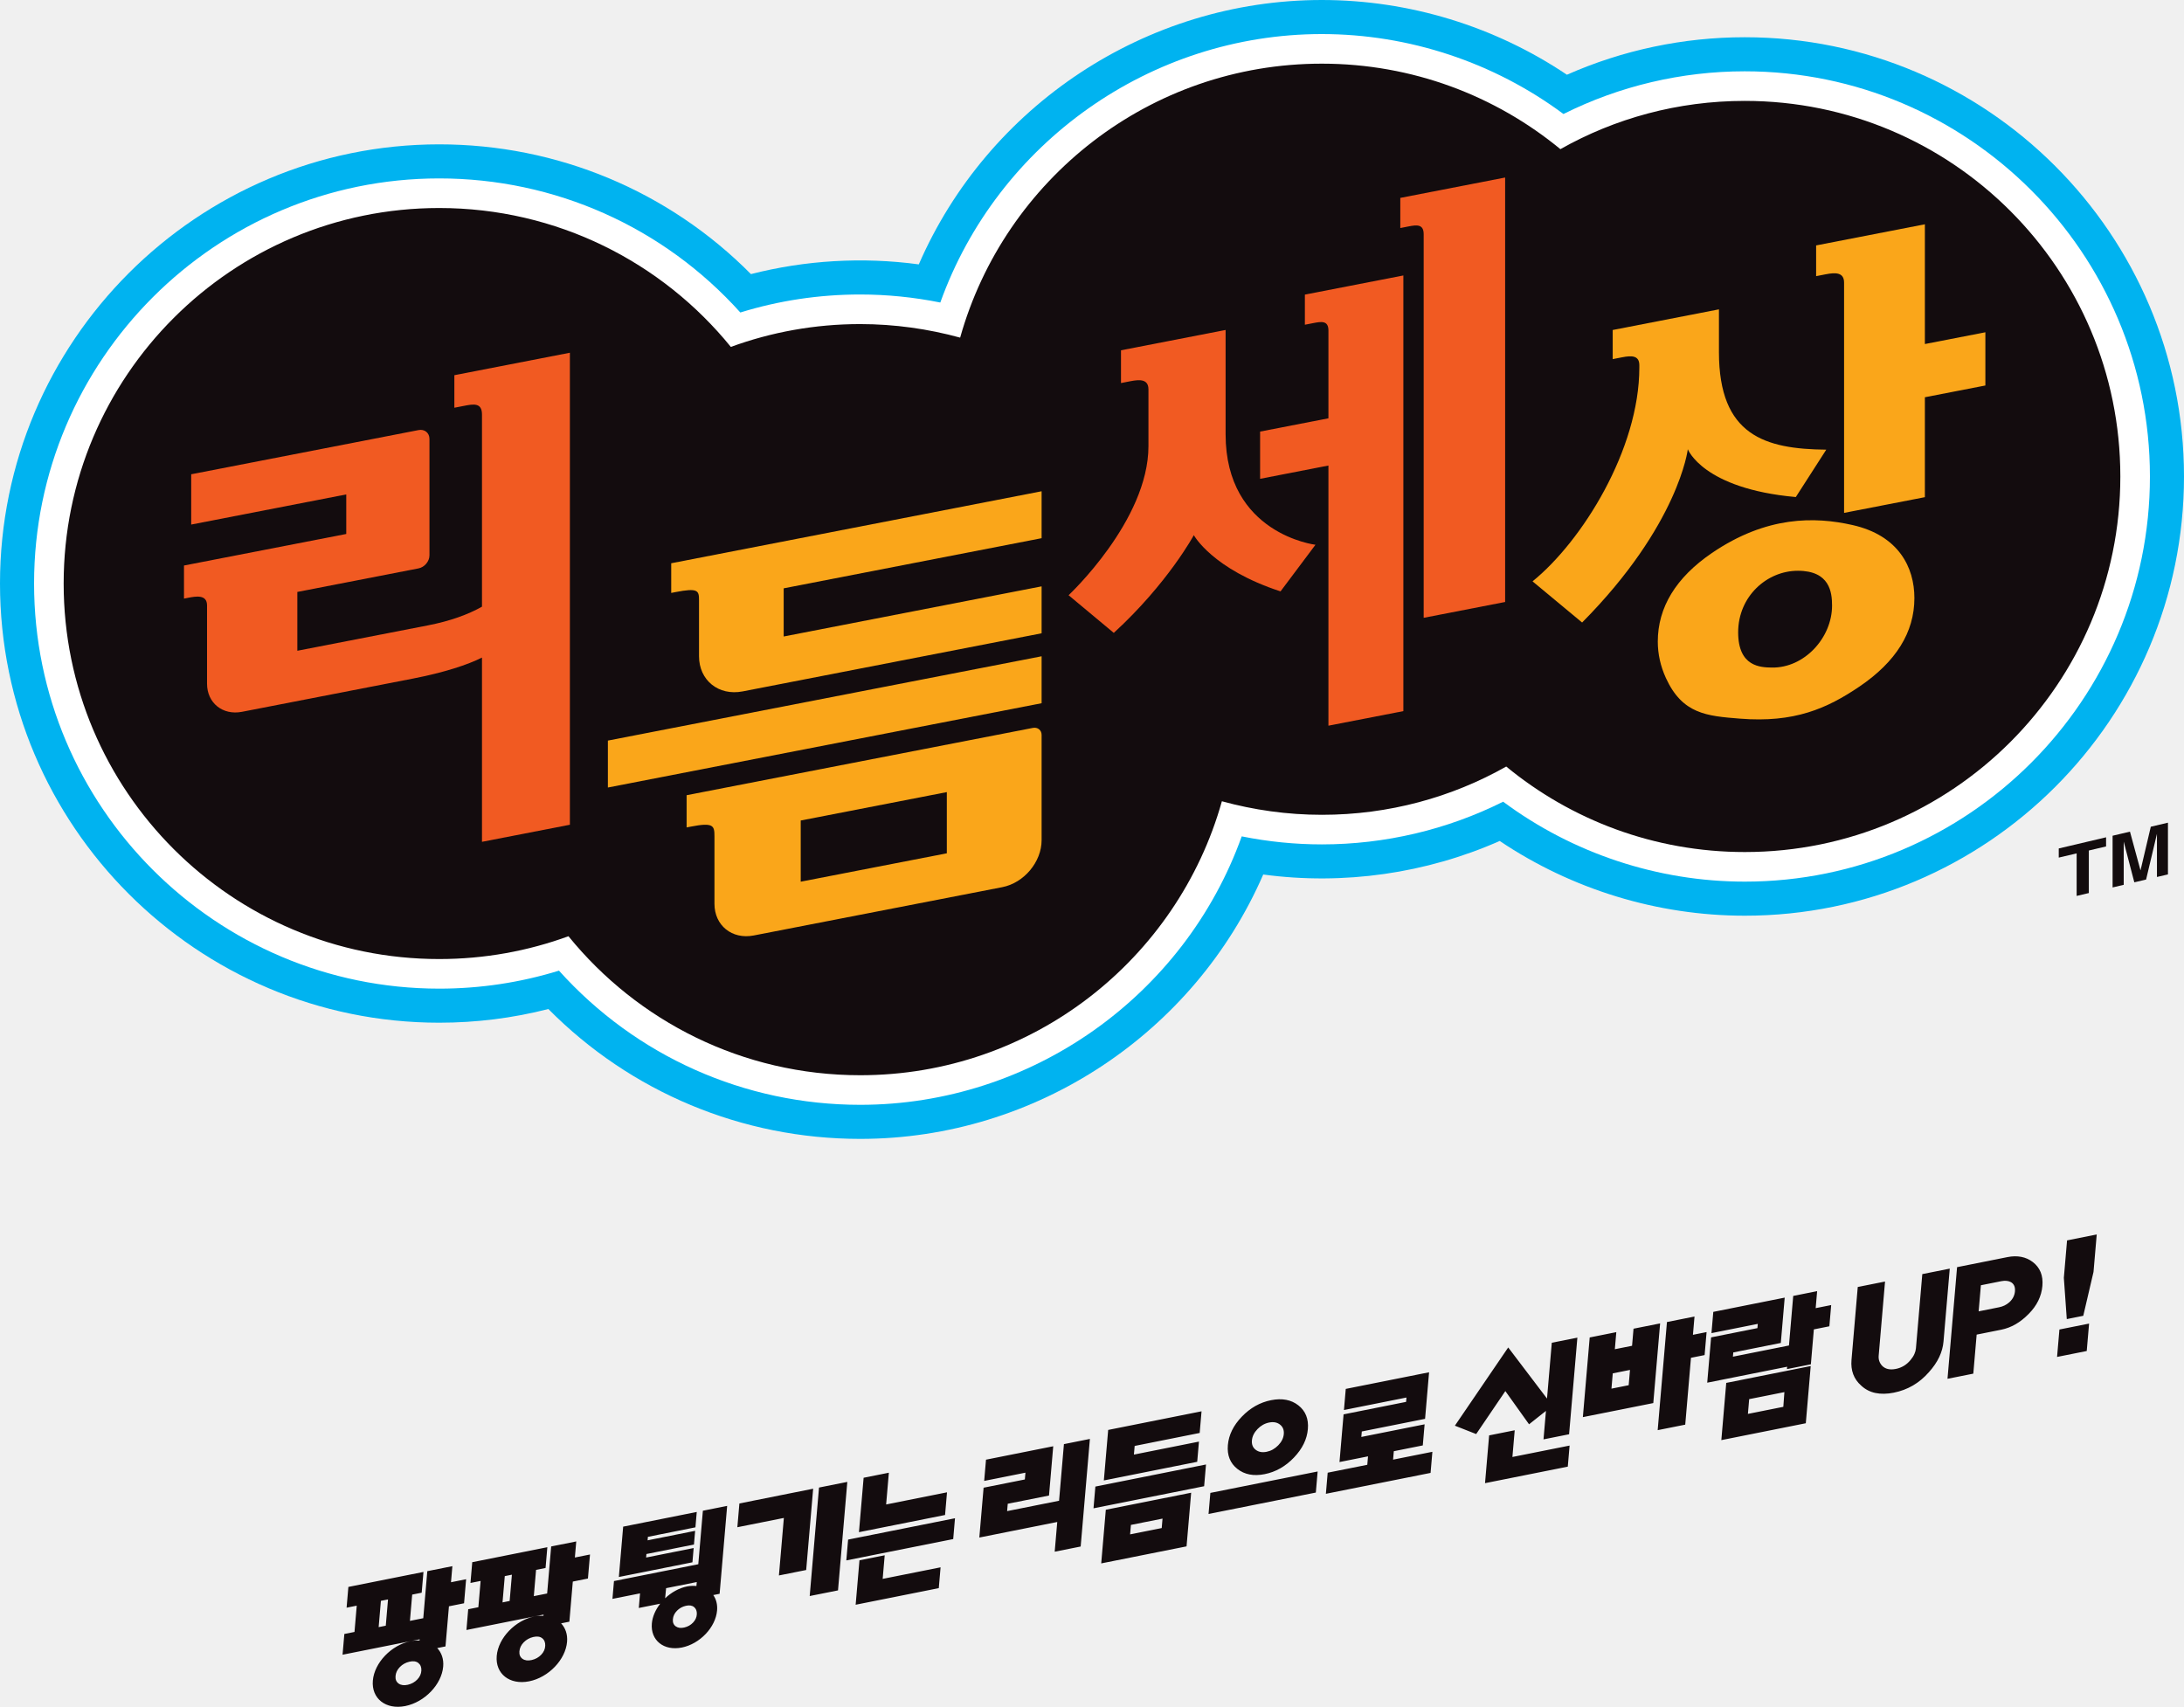
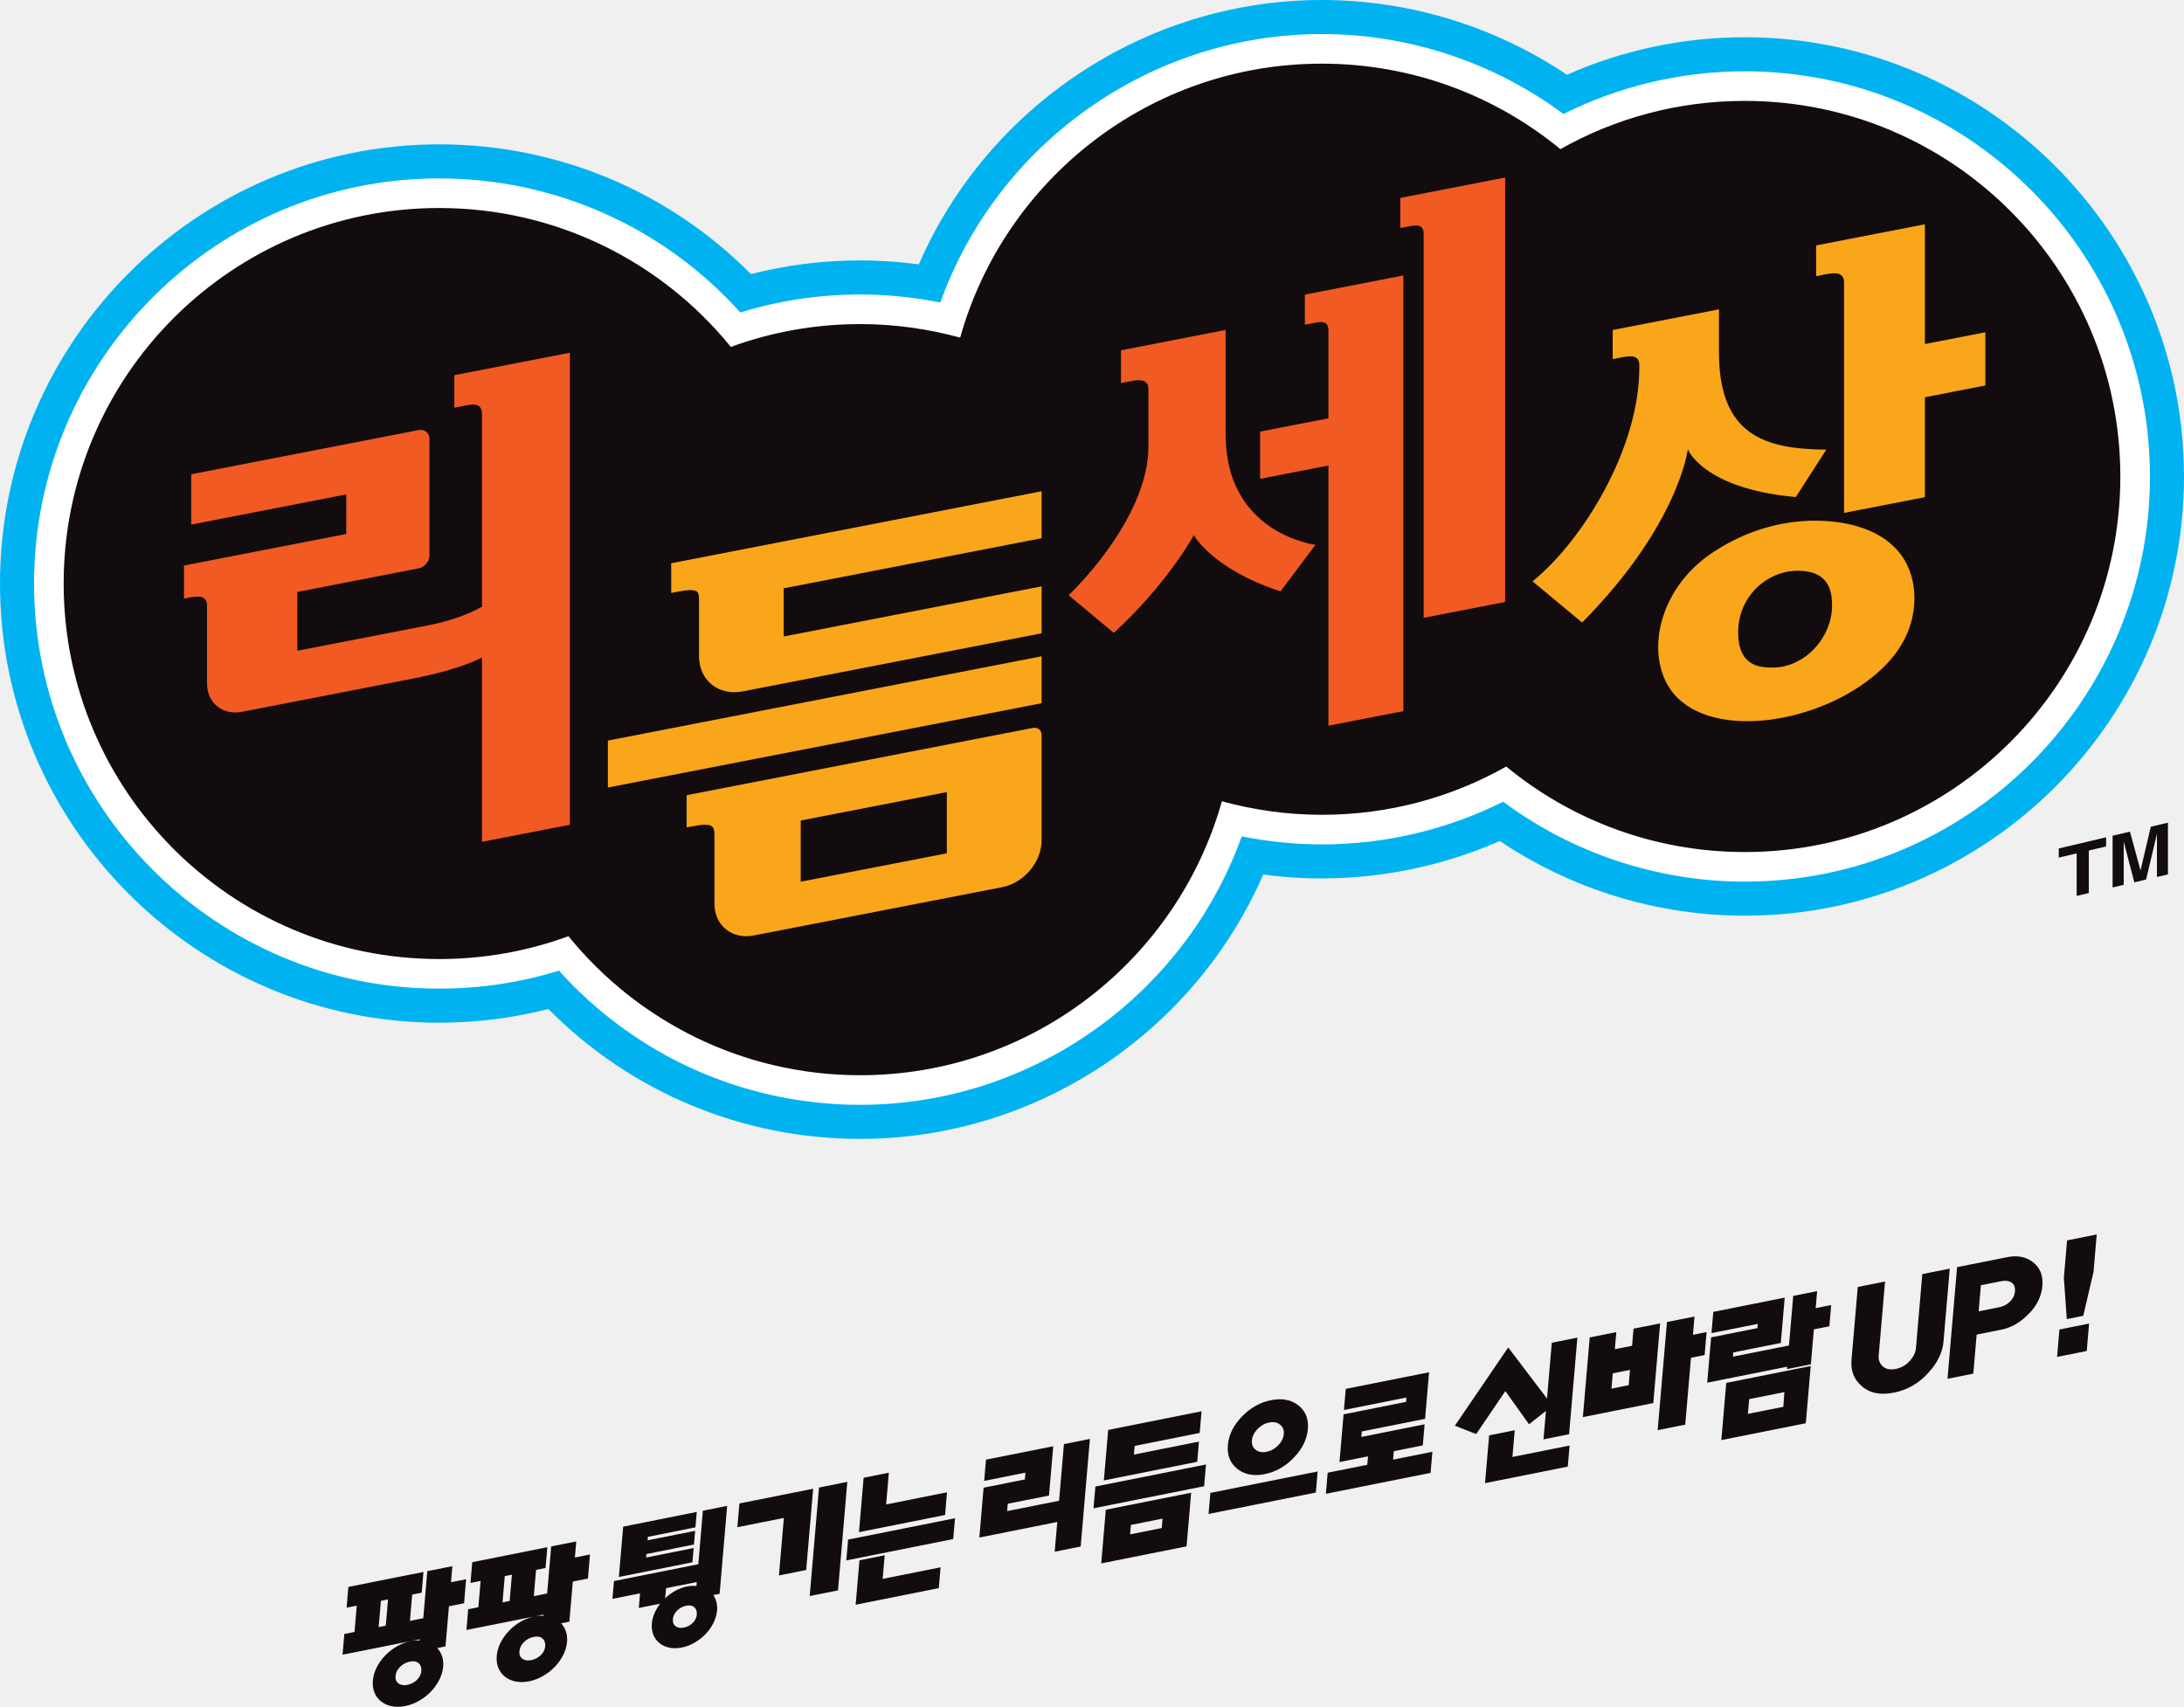
- <svg xmlns="http://www.w3.org/2000/svg" version="1.1" id="svg2" width="666.667" height="521.007" viewBox="0 0 666.667 521.007">
-   <defs id="defs6">
+ <svg xmlns="http://www.w3.org/2000/svg" version="1.1" id="svg1" width="666.667" height="521.007" viewBox="0 0 666.667 521.007">
+   <defs id="defs1">
+     <clipPath clipPathUnits="userSpaceOnUse" id="clipPath2">
+       <path d="M 0,390.755 H 500 V 0 H 0 Z" transform="translate(-470.9405,-80.1003)" id="path2" />
+     </clipPath>
+     <clipPath clipPathUnits="userSpaceOnUse" id="clipPath4">
+       <path d="M 0,390.755 H 500 V 0 H 0 Z" transform="translate(-399.4307,-382.2302)" id="path4" />
+     </clipPath>
+     <clipPath clipPathUnits="userSpaceOnUse" id="clipPath6">
+       <path d="M 0,390.755 H 500 V 0 H 0 Z" transform="translate(-399.4307,-374.4309)" id="path6" />
+     </clipPath>
+     <clipPath clipPathUnits="userSpaceOnUse" id="clipPath8">
+       <path d="M 0,390.755 H 500 V 0 H 0 Z" transform="translate(-399.4297,-367.656)" id="path8" />
+     </clipPath>
+     <clipPath clipPathUnits="userSpaceOnUse" id="clipPath10">
+       <path d="M 0,390.755 H 500 V 0 H 0 Z" transform="translate(-386.4053,-287.9099)" id="path10" />
+     </clipPath>
+     <clipPath clipPathUnits="userSpaceOnUse" id="clipPath12">
+       <path d="M 0,390.755 H 500 V 0 H 0 Z" transform="translate(-320.5811,-345.447)" id="path12" />
+     </clipPath>
+     <clipPath clipPathUnits="userSpaceOnUse" id="clipPath14">
+       <path d="M 0,390.755 H 500 V 0 H 0 Z" transform="translate(-179.4161,-256.0632)" id="path14" />
+     </clipPath>
    <clipPath clipPathUnits="userSpaceOnUse" id="clipPath16">
-       <path d="M 0,390.755 H 500 V 0 H 0 Z" id="path14" />
+       <path d="M 0,390.755 H 500 V 0 H 0 Z" transform="translate(-104.0196,-304.8591)" id="path16" />
+     </clipPath>
+     <clipPath clipPathUnits="userSpaceOnUse" id="clipPath18">
+       <path d="M 0,390.755 H 500 V 0 H 0 Z" transform="translate(-493.8087,-189.9792)" id="path18" />
    </clipPath>
  </defs>
-   <g id="g8" transform="matrix(1.333333,0,0,-1.333333,0,521.0067)">
-     <g id="g10">
-       <g id="g12" clip-path="url(#clipPath16)">
-         <g id="g18" transform="translate(470.9406,80.1006)">
-           <path d="M 0,0 6.792,1.356 7.33,7.634 0.539,6.278 Z M 9.08,28.034 8.345,19.465 5.998,9.415 2.225,8.661 1.553,18.109 2.288,26.678 Z M -9.642,15.011 c 0.044,0.507 -0.013,0.936 -0.168,1.284 -0.158,0.348 -0.401,0.618 -0.729,0.816 -0.287,0.155 -0.611,0.258 -0.979,0.303 -0.369,0.045 -0.779,0.021 -1.235,-0.07 l -4.687,-0.935 -0.513,-5.974 4.687,0.936 c 0.431,0.086 0.839,0.22 1.228,0.404 0.388,0.185 0.754,0.429 1.104,0.736 0.374,0.336 0.673,0.717 0.897,1.141 0.221,0.423 0.354,0.876 0.395,1.359 m 6.283,1.254 C -3.46,15.083 -3.775,13.952 -4.301,12.874 -4.829,11.795 -5.567,10.782 -6.514,9.834 -7.466,8.862 -8.463,8.075 -9.507,7.475 -10.552,6.876 -11.641,6.461 -12.774,6.235 l -5.636,-1.125 -0.766,-8.938 -5.908,-1.179 2.192,25.558 11.544,2.305 c 1.109,0.221 2.152,0.241 3.129,0.056 0.974,-0.185 1.86,-0.578 2.65,-1.179 0.838,-0.641 1.441,-1.416 1.811,-2.327 0.366,-0.911 0.501,-1.959 0.399,-3.141 M -25.999,3.52 c -0.103,-1.201 -0.43,-2.386 -0.978,-3.551 -0.551,-1.165 -1.335,-2.314 -2.355,-3.448 -1.108,-1.266 -2.332,-2.286 -3.67,-3.066 -1.34,-0.777 -2.797,-1.323 -4.372,-1.637 -1.55,-0.31 -2.947,-0.334 -4.198,-0.074 -1.251,0.263 -2.34,0.822 -3.262,1.682 -0.861,0.759 -1.472,1.629 -1.836,2.612 -0.366,0.983 -0.495,2.077 -0.392,3.277 l 1.432,16.697 6.246,1.247 -1.456,-16.976 c -0.037,-0.437 0.007,-0.849 0.138,-1.23 0.129,-0.385 0.342,-0.738 0.637,-1.064 0.367,-0.382 0.814,-0.633 1.34,-0.755 0.526,-0.123 1.133,-0.115 1.818,0.022 0.66,0.131 1.271,0.367 1.84,0.708 0.565,0.34 1.069,0.781 1.515,1.325 0.39,0.463 0.685,0.918 0.885,1.368 0.203,0.447 0.32,0.892 0.358,1.329 l 1.456,16.976 6.286,1.255 z m -36.671,-14.944 0.245,3.369 -8.063,-1.609 -0.29,-3.379 z m -14.192,-7.621 1.124,13.098 19.338,3.86 -1.124,-13.098 z m -3.232,13.148 0.89,10.375 10.604,2.117 0.084,0.971 -10.605,-2.117 0.418,4.865 16.348,3.263 -0.89,-10.377 -10.881,-2.172 -0.084,-0.971 12.832,2.562 0.974,11.348 5.475,1.093 -0.334,-3.892 3.549,0.708 -0.417,-4.862 -3.549,-0.709 -0.686,-7.998 -5.475,-1.093 0.046,0.542 z m -2.91,15.145 -0.359,-4.183 3.124,0.623 -0.452,-5.263 -3.123,-0.624 -1.313,-15.307 -6.309,-1.259 2.124,24.754 z m -15.07,-15.723 0.3,3.5 -3.943,-0.787 -0.3,-3.5 z m -2.833,12.149 -0.335,-3.909 3.942,0.786 0.335,3.91 6.089,1.215 -1.565,-18.241 -16.122,-3.218 1.565,18.241 z m -23.26,-22.466 -0.525,-6.114 13.092,2.613 -0.414,-4.826 -18.948,-3.782 0.939,10.94 z m 3.285,1.37 -5.429,7.603 -6.677,-9.839 -4.875,1.917 12.209,17.911 8.882,-11.7 1.096,12.776 5.856,1.169 -1.897,-22.12 -5.856,-1.169 0.559,6.519 z m -30.962,-6.162 -0.166,-1.931 8.997,1.796 -0.415,-4.833 -23.969,-4.784 0.414,4.832 9.067,1.81 0.166,1.931 -6.531,-1.303 0.936,10.917 14.312,2.857 0.085,0.996 -14.311,-2.857 0.414,4.832 19.073,3.807 -0.915,-10.66 -14.486,-2.892 -0.108,-1.255 14.487,2.892 -0.415,-4.83 z m -32.485,2.471 c -0.08,-0.93 0.209,-1.646 0.868,-2.149 0.658,-0.506 1.49,-0.658 2.495,-0.458 1.005,0.201 1.892,0.697 2.662,1.487 0.769,0.788 1.193,1.647 1.273,2.577 0.08,0.927 -0.209,1.649 -0.867,2.165 -0.657,0.516 -1.488,0.673 -2.493,0.473 -1.005,-0.201 -1.893,-0.702 -2.664,-1.503 -0.77,-0.801 -1.195,-1.665 -1.274,-2.592 m 4.376,9.208 c 2.527,0.504 4.612,0.11 6.261,-1.184 1.649,-1.295 2.372,-3.105 2.172,-5.436 -0.2,-2.331 -1.265,-4.506 -3.198,-6.523 -1.933,-2.02 -4.16,-3.283 -6.687,-3.787 -2.527,-0.504 -4.612,-0.102 -6.259,1.202 -1.648,1.302 -2.371,3.121 -2.171,5.452 0.2,2.331 1.264,4.498 3.197,6.507 1.932,2.009 4.158,3.264 6.685,3.769 m 10.671,-16.322 -0.414,-4.824 -24.562,-4.903 0.414,4.824 z m -42.935,-14.398 7.237,1.445 0.186,2.166 -7.237,-1.444 z m 13.977,9.537 -1.054,-12.283 -19.538,-3.9 1.054,12.283 z m 1.953,13.682 -14.887,-2.972 -0.17,-1.981 14.887,2.972 -0.397,-4.625 -21.375,-4.266 0.992,11.563 21.375,4.267 z m 1.019,-12.196 -25.327,-5.056 0.427,4.978 25.327,5.055 z m -34.212,-14.99 0.583,6.804 -17.84,-3.561 0.979,11.409 9.445,1.885 0.133,1.554 -9.445,-1.886 0.417,4.863 15.392,3.073 -0.967,-11.28 -9.446,-1.885 -0.144,-1.685 11.893,2.374 1.112,12.964 5.947,1.188 -2.112,-24.63 z m -39.383,-6.222 13.255,2.646 -0.409,-4.766 -19.033,-3.8 0.873,10.17 5.777,1.153 z m 0.792,17.035 13.936,2.782 -0.445,-5.19 -19.714,-3.935 1.069,12.458 5.778,1.154 z m 15.356,-7.921 -24.471,-4.884 0.409,4.766 24.471,4.885 z m -32.855,-13.043 2.131,24.838 6.48,1.293 -2.131,-24.837 z m 0.791,24.57 -1.597,-18.61 -6.24,-1.246 1.13,13.165 -10.646,-2.125 0.467,5.445 z m -33.664,-22.767 c -0.117,-1.355 -0.191,-2.103 -0.226,-2.315 1.403,1.33 3.153,2.337 5.027,2.712 0.759,0.151 1.466,0.157 2.139,0.097 l 0.078,0.907 z m 7.034,-5.945 c 0.029,0.717 -0.182,1.26 -0.645,1.63 -0.459,0.368 -1.087,0.458 -1.883,0.273 -0.797,-0.184 -1.476,-0.564 -2.029,-1.134 -0.554,-0.571 -0.865,-1.221 -0.927,-1.944 -0.062,-0.722 0.16,-1.263 0.663,-1.626 0.506,-0.358 1.156,-0.444 1.952,-0.259 0.8,0.185 1.468,0.563 2.007,1.13 0.54,0.567 0.829,1.213 0.862,1.93 m 5.215,4.656 -1.449,-0.289 c 0.652,-0.94 0.988,-2.138 0.868,-3.528 -0.331,-3.863 -3.943,-7.661 -8.067,-8.484 -4.124,-0.824 -7.198,1.64 -6.867,5.502 0.137,1.594 0.852,3.163 1.911,4.53 l -4.899,-0.977 0.287,3.344 -6.318,-1.261 0.35,4.079 19.302,3.853 1.051,12.248 5.558,1.109 z m -6.222,7.211 -16.846,-3.362 0.988,11.525 16.847,3.363 -0.302,-3.522 -10.883,-2.173 -0.068,-0.8 10.882,2.173 -0.269,-3.137 -10.882,-2.172 -0.069,-0.803 10.882,2.173 z m -34.626,-21.166 c -0.581,-0.605 -1.301,-1.008 -2.164,-1.208 -0.858,-0.198 -1.56,-0.109 -2.106,0.27 -0.542,0.384 -0.782,0.958 -0.716,1.726 0.066,0.769 0.399,1.461 0.996,2.069 0.597,0.607 1.329,1.013 2.187,1.212 0.859,0.199 1.536,0.105 2.032,-0.285 0.5,-0.392 0.728,-0.968 0.697,-1.73 -0.034,-0.762 -0.345,-1.449 -0.926,-2.054 m -7.221,12.312 -1.631,-0.325 0.516,6.017 1.631,0.325 z m 14.46,4.443 3.462,0.691 0.473,5.506 -3.462,-0.691 0.315,3.681 -5.74,-1.146 -0.924,-10.77 -3.052,-0.609 0.516,6.016 2.174,0.434 0.407,4.754 -17.191,-3.432 -0.408,-4.753 2.323,0.463 -0.516,-6.016 -2.323,-0.464 -0.407,-4.751 15.624,3.118 2.03,0.406 -0.023,-0.268 c -0.639,0.027 -1.302,0.003 -2.007,-0.138 -4.447,-0.887 -8.338,-4.935 -8.69,-9.041 -0.352,-4.106 2.967,-6.715 7.414,-5.827 4.447,0.887 8.338,4.936 8.69,9.042 0.149,1.738 -0.388,3.182 -1.363,4.232 l 1.89,0.377 z m -35.599,-22.416 c -0.581,-0.605 -1.301,-1.008 -2.164,-1.208 -0.858,-0.198 -1.559,-0.109 -2.105,0.27 -0.542,0.384 -0.783,0.958 -0.717,1.726 0.066,0.769 0.399,1.461 0.996,2.069 0.597,0.607 1.329,1.013 2.187,1.212 0.859,0.199 1.537,0.105 2.033,-0.285 0.499,-0.392 0.728,-0.968 0.697,-1.73 -0.035,-0.762 -0.345,-1.449 -0.927,-2.054 m -7.221,12.312 -1.63,-0.325 0.516,6.017 1.63,0.325 z m 14.461,4.442 3.462,0.692 0.472,5.506 -3.462,-0.691 0.316,3.681 -5.741,-1.146 -0.924,-10.77 -3.052,-0.61 0.516,6.017 2.174,0.434 0.408,4.754 -17.191,-3.432 -0.408,-4.753 2.323,0.463 -0.516,-6.017 -2.323,-0.463 -0.408,-4.751 15.624,3.118 2.03,0.406 -0.023,-0.268 c -0.639,0.027 -1.301,0.003 -2.007,-0.138 -4.447,-0.887 -8.337,-4.935 -8.69,-9.041 -0.352,-4.106 2.968,-6.715 7.415,-5.827 4.447,0.887 8.337,4.936 8.689,9.041 0.15,1.739 -0.388,3.183 -1.363,4.233 l 1.891,0.377 z" style="fill:#130c0e;fill-opacity:1;fill-rule:nonzero;stroke:none" id="path20" />
-         </g>
-         <g id="g22" transform="translate(399.4307,382.2302)">
-           <path d="M 0,0 C -14.063,0 -27.961,-2.948 -40.705,-8.585 -57.21,2.503 -76.803,8.525 -96.82,8.525 c -40.297,0 -76.507,-24.31 -92.263,-60.527 -12.904,1.742 -25.998,0.953 -38.427,-2.227 -18.808,18.989 -44.311,29.706 -71.376,29.706 -55.441,0 -100.545,-45.104 -100.545,-100.545 0,-55.441 45.104,-100.545 100.545,-100.545 8.491,0 16.863,1.05 24.996,3.132 18.823,-19.006 44.334,-29.731 71.4,-29.731 40.297,0 76.507,24.311 92.261,60.527 18.449,-2.491 37.332,0.247 54.138,7.68 16.506,-11.089 36.1,-17.11 56.115,-17.11 55.441,0 100.545,45.104 100.545,100.545 C 100.569,-45.115 55.454,0 0,0" style="fill:#00b3f0;fill-opacity:1;fill-rule:nonzero;stroke:none" id="path24" />
-         </g>
-         <g id="g26" transform="translate(399.4307,374.4309)">
-           <path d="M 0,0 C -14.443,0 -28.694,-3.369 -41.494,-9.776 -57.42,2.056 -76.892,8.525 -96.82,8.525 c -39.225,0 -74.249,-24.966 -87.339,-61.46 -6.064,1.221 -12.215,1.838 -18.356,1.838 -9.363,0 -18.567,-1.384 -27.424,-4.12 -17.59,19.565 -42.457,30.694 -68.947,30.694 -51.14,0 -92.745,-41.606 -92.745,-92.746 0,-51.14 41.605,-92.745 92.745,-92.745 9.364,0 18.568,1.384 27.425,4.119 17.606,-19.581 42.482,-30.718 68.971,-30.718 39.224,0 74.249,24.965 87.338,61.459 6.064,-1.221 12.214,-1.837 18.356,-1.837 14.444,0 28.693,3.368 41.494,9.776 15.928,-11.832 35.399,-18.301 55.326,-18.301 51.14,0 92.746,41.605 92.746,92.745 C 92.77,-41.617 51.153,0 0,0" style="fill:#ffffff;fill-opacity:1;fill-rule:nonzero;stroke:none" id="path28" />
-         </g>
-         <g id="g30" transform="translate(399.4302,367.6561)">
-           <path d="M 0,0 C -15.324,0 -29.724,-4 -42.198,-11.049 -57.047,1.175 -76.071,8.525 -96.82,8.525 c -39.423,0 -72.647,-26.549 -82.796,-62.722 -7.3,2 -14.974,3.1 -22.899,3.1 -10.399,0 -20.374,-1.85 -29.598,-5.225 -15.75,19.399 -39.823,31.798 -66.772,31.798 -47.473,0 -85.971,-38.498 -85.971,-85.97 0,-47.473 38.498,-85.971 85.971,-85.971 10.399,0 20.374,1.85 29.598,5.225 15.775,-19.424 39.823,-31.824 66.797,-31.824 39.423,0 72.646,26.549 82.796,62.722 7.3,-2 14.974,-3.1 22.899,-3.1 15.324,0 29.723,4 42.198,11.05 14.849,-12.225 33.873,-19.574 54.622,-19.574 47.473,0 85.971,38.498 85.971,85.97 C 85.996,-38.523 47.498,0 0,0" style="fill:#130c0e;fill-opacity:1;fill-rule:nonzero;stroke:none" id="path32" />
-         </g>
-         <g id="g34" transform="translate(386.4058,287.9101)">
-           <path d="m 0,0 c 0,0 -2.031,-17.313 -24.199,-39.673 l -11.349,9.425 c 11.358,9.198 24.449,30.217 24.449,48.947 v 0.529 c 0,2.25 -1.741,2.247 -3.909,1.826 l -2.191,-0.426 v 6.667 L 7.125,32.023 V 22.241 C 7.125,3.113 17.677,0.037 31.698,-0.1 L 24.724,-10.949 C 3.418,-9.038 0,0 0,0 M 68.122,26.774 V 14.591 l -13.85,-2.692 v -22.877 l -18.499,-3.596 v 52.713 c 0,2.373 -1.949,2.349 -4.169,1.918 l -2.23,-0.434 v 7.035 l 24.898,4.839 V 24.082 Z M 19.199,-49.987 c -2.525,0.05 -7.675,0.151 -7.675,8.069 0,8.206 6.552,14.092 13.675,14.092 7.311,0.001 7.824,-4.953 7.824,-7.969 0,-7.392 -6.371,-14.339 -13.824,-14.192 m 18.499,32.631 c -8.585,1.935 -19.637,2.139 -32.173,-6.399 -8.243,-5.614 -12.4,-12.452 -12.4,-20.289 0.001,-2.823 0.62,-5.625 1.85,-8.319 3.777,-8.271 9.37,-8.715 16.974,-9.318 12.426,-0.987 19.899,2.301 27.349,7.349 8.325,5.647 12.574,12.386 12.574,20.264 0,7.031 -3.609,14.332 -14.174,16.712" style="fill:#faa61a;fill-opacity:1;fill-rule:nonzero;stroke:none" id="path36" />
-         </g>
-         <g id="g38" transform="translate(320.5816,345.447)">
-           <path d="m 0,0 v -6.897 l 1.855,0.361 c 1.846,0.359 3.497,0.603 3.497,-1.77 v -87.829 l 18.649,3.625 V 4.665 Z m -21.846,-22.139 v -6.896 l 1.854,0.36 c 1.847,0.359 3.538,0.688 3.538,-1.686 v -20.098 l -15.642,-3.04 v -10.813 l 15.642,3.041 v -59.559 l 17.156,3.335 v 99.739 z m 2.425,-57.272 -8,-10.674 c -15.628,5.101 -19.849,12.874 -19.849,12.874 0,0 -5.918,-10.997 -18.324,-22.374 l -10.35,8.625 c 0,0 18.285,17.072 18.285,34.125 v 12.98 c 0,2.374 -1.939,2.312 -4.107,1.891 l -2.178,-0.424 v 7.5 l 23.949,4.655 v -23.879 c 0,-22.864 20.574,-25.299 20.574,-25.299" style="fill:#f15a22;fill-opacity:1;fill-rule:nonzero;stroke:none" id="path40" />
-         </g>
-         <g id="g42" transform="translate(179.4161,256.0634)">
-           <path d="M 0,0 V -11.027 L 59.047,0.451 V -10.294 L -9.384,-23.596 c -5.523,-1.073 -10,2.534 -10,8.057 v 12.801 c 0,2.215 -0.204,2.884 -5.383,1.877 l -0.982,-0.191 V 5.74 L 59.047,22.222 V 11.478 Z m 59.047,-15.557 v -10.745 l -99.295,-19.301 v 10.745 z M 37.348,-60.663 3.9,-67.164 v 14.009 l 33.448,6.502 z m 19.699,28.709 -79.271,-15.409 v -7.377 l 0.983,0.191 c 5.188,1.009 5.392,0.195 5.392,-2.235 v -15.438 c 0,-4.971 4.029,-8.217 9,-7.251 l 56.896,11.06 c 4.971,0.966 9,5.779 9,10.749 v 24.099 c 0,1.104 -0.895,1.825 -2,1.611" style="fill:#faa61a;fill-opacity:1;fill-rule:nonzero;stroke:none" id="path44" />
-         </g>
-         <g id="g46" transform="translate(104.02,304.8593)">
-           <path d="m 0,0 v -7.45 l 2.176,0.423 C 4.342,-6.606 6.325,-6.22 6.325,-9 v -43.997 c -3.2,-1.8 -7.298,-3.293 -12.35,-4.275 l -29.923,-5.817 v 13.466 l 27.748,5.394 c 1.381,0.269 2.5,1.605 2.5,2.986 v 26.662 c 0,1.381 -1.119,2.282 -2.5,2.014 l -52.047,-10.117 v -11.514 l 35.498,6.9 v -9.054 l -37.148,-7.221 v -7.575 l 0.877,0.171 c 1.771,0.344 4.398,0.855 4.398,-1.72 v -17.925 c 0,-4.418 3.581,-7.303 8,-6.444 l 39.072,7.594 c 7.33,1.425 12.65,3.2 15.875,4.825 v -42.185 l 20.124,3.912 V 5.141 Z" style="fill:#f15a22;fill-opacity:1;fill-rule:nonzero;stroke:none" id="path48" />
-         </g>
-         <g id="g50" transform="translate(493.809,189.979)">
-           <path d="M 0,0 V 9.889 L -2.487,-0.587 -5.182,-1.222 -7.61,8.095 v -9.889 l -2.546,-0.601 V 9.444 l 3.978,0.938 2.399,-8.825 0.029,0.007 2.34,9.942 3.927,0.926 V 0.594 Z M -18.387,-4.336 V 5.403 L -22.483,4.437 V 6.53 l 10.836,2.555 V 6.992 l -3.949,-0.931 v -9.739 z" style="fill:#130c0e;fill-opacity:1;fill-rule:nonzero;stroke:none" id="path52" />
-         </g>
-       </g>
-     </g>
+   <g id="layer-MC0">
+     <path id="path1" d="M 0,0 6.792,1.356 7.33,7.634 0.539,6.278 Z M 9.08,28.034 8.346,19.466 5.998,9.415 2.225,8.661 1.554,18.109 2.289,26.678 Z M -9.642,15.012 c 0.044,0.507 -0.013,0.935 -0.168,1.284 -0.158,0.348 -0.401,0.617 -0.729,0.815 -0.286,0.155 -0.61,0.258 -0.98,0.303 -0.368,0.046 -0.778,0.022 -1.234,-0.069 l -4.687,-0.936 -0.512,-5.973 4.686,0.935 c 0.432,0.086 0.839,0.22 1.228,0.404 0.388,0.185 0.754,0.429 1.104,0.737 0.374,0.335 0.673,0.717 0.897,1.14 0.222,0.424 0.354,0.876 0.395,1.36 m 6.284,1.254 C -3.46,15.084 -3.775,13.952 -4.301,12.874 -4.829,11.795 -5.566,10.782 -6.514,9.834 -7.466,8.862 -8.463,8.075 -9.507,7.476 c -1.045,-0.6 -2.134,-1.014 -3.266,-1.241 l -5.636,-1.125 -0.767,-8.937 -5.908,-1.18 2.192,25.559 11.544,2.303 c 1.109,0.222 2.152,0.243 3.129,0.058 0.974,-0.185 1.861,-0.579 2.651,-1.18 0.838,-0.641 1.44,-1.416 1.81,-2.327 0.366,-0.911 0.501,-1.959 0.4,-3.14 M -25.999,3.521 c -0.103,-1.202 -0.43,-2.386 -0.978,-3.551 -0.55,-1.166 -1.335,-2.315 -2.355,-3.449 -1.108,-1.266 -2.332,-2.286 -3.669,-3.066 -1.341,-0.777 -2.798,-1.322 -4.373,-1.637 -1.55,-0.309 -2.947,-0.334 -4.198,-0.073 -1.251,0.263 -2.34,0.821 -3.262,1.682 -0.861,0.759 -1.472,1.629 -1.836,2.612 -0.366,0.982 -0.495,2.076 -0.392,3.276 l 1.432,16.698 6.246,1.247 -1.456,-16.977 c -0.037,-0.436 0.007,-0.848 0.139,-1.23 0.128,-0.384 0.342,-0.738 0.637,-1.064 0.366,-0.382 0.813,-0.633 1.339,-0.756 0.526,-0.122 1.133,-0.114 1.818,0.023 0.66,0.132 1.271,0.367 1.84,0.708 0.565,0.34 1.069,0.781 1.515,1.325 0.39,0.463 0.685,0.918 0.885,1.368 0.203,0.447 0.32,0.893 0.357,1.329 l 1.457,16.977 6.287,1.254 z m -36.671,-14.945 0.245,3.369 -8.063,-1.609 -0.29,-3.379 z m -14.191,-7.62 1.123,13.097 19.338,3.86 -1.123,-13.098 z m -3.233,13.148 0.89,10.375 10.604,2.116 0.083,0.97 -10.603,-2.116 0.417,4.865 16.349,3.264 -0.891,-10.378 -10.881,-2.172 -0.083,-0.97 12.831,2.561 0.974,11.348 5.474,1.094 -0.333,-3.893 3.549,0.709 -0.417,-4.863 -3.549,-0.708 -0.686,-7.999 -5.475,-1.093 0.046,0.542 z m -2.91,15.144 -0.358,-4.183 3.123,0.623 -0.451,-5.263 -3.124,-0.623 -1.313,-15.308 -6.309,-1.259 2.124,24.754 z m -15.07,-15.723 0.3,3.5 -3.943,-0.787 -0.3,-3.5 z m -2.833,12.15 -0.335,-3.91 3.942,0.787 0.335,3.91 6.089,1.215 -1.565,-18.241 -16.122,-3.219 1.565,18.242 z m -23.26,-22.466 -0.524,-6.114 13.091,2.613 -0.414,-4.826 -18.947,-3.782 0.939,10.94 z m 3.285,1.369 -5.43,7.603 -6.675,-9.839 -4.876,1.918 12.21,17.911 8.882,-11.7 1.095,12.775 5.857,1.169 -1.898,-22.119 -5.856,-1.169 0.559,6.519 z m -30.962,-6.161 -0.166,-1.932 8.996,1.796 -0.414,-4.832 -23.969,-4.785 0.415,4.832 9.066,1.811 0.166,1.93 -6.531,-1.303 0.936,10.918 14.312,2.856 0.086,0.996 -14.312,-2.857 0.414,4.833 19.073,3.806 -0.915,-10.66 -14.486,-2.891 -0.108,-1.256 14.487,2.892 -0.414,-4.83 z m -32.485,2.47 c -0.08,-0.93 0.209,-1.646 0.868,-2.149 0.658,-0.506 1.49,-0.658 2.495,-0.457 1.005,0.2 1.893,0.696 2.662,1.487 0.769,0.788 1.194,1.646 1.274,2.576 0.079,0.927 -0.21,1.649 -0.867,2.165 -0.658,0.516 -1.489,0.674 -2.495,0.473 -1.004,-0.201 -1.892,-0.702 -2.663,-1.503 -0.77,-0.8 -1.195,-1.665 -1.274,-2.592 m 4.377,9.208 c 2.526,0.505 4.611,0.11 6.261,-1.184 1.648,-1.294 2.371,-3.104 2.171,-5.435 -0.2,-2.332 -1.265,-4.507 -3.198,-6.524 -1.932,-2.019 -4.16,-3.282 -6.687,-3.787 -2.527,-0.504 -4.612,-0.102 -6.259,1.202 -1.648,1.303 -2.37,3.121 -2.171,5.452 0.2,2.331 1.265,4.498 3.196,6.508 1.933,2.009 4.16,3.264 6.687,3.768 m 10.671,-16.323 -0.414,-4.822 -24.563,-4.903 0.413,4.823 z m -42.936,-14.397 7.238,1.445 0.185,2.166 -7.236,-1.444 z m 13.977,9.537 -1.054,-12.283 -19.538,-3.9 1.054,12.284 z m 1.953,13.683 -14.887,-2.972 -0.17,-1.981 14.887,2.971 -0.397,-4.624 -21.375,-4.267 0.992,11.563 21.376,4.267 z m 1.018,-12.198 -25.326,-5.054 0.427,4.977 25.327,5.056 z m -34.211,-14.989 0.584,6.805 -17.841,-3.562 0.979,11.41 9.446,1.884 0.132,1.554 -9.445,-1.886 0.417,4.864 15.393,3.072 -0.968,-11.279 -9.446,-1.886 -0.144,-1.685 11.894,2.374 1.112,12.965 5.946,1.187 -2.112,-24.629 z m -39.383,-6.221 13.256,2.646 -0.41,-4.767 -19.033,-3.799 0.872,10.17 5.779,1.153 z m 0.793,17.035 13.935,2.782 -0.445,-5.191 -19.713,-3.934 1.068,12.458 5.778,1.153 z m 15.355,-7.921 -24.471,-4.885 0.41,4.767 24.47,4.884 z m -32.854,-13.043 2.131,24.837 6.479,1.294 -2.131,-24.838 z m 0.79,24.569 -1.596,-18.61 -6.24,-1.245 1.129,13.165 -10.646,-2.125 0.467,5.445 z m -33.664,-22.766 c -0.117,-1.356 -0.191,-2.103 -0.226,-2.315 1.403,1.329 3.152,2.337 5.027,2.711 0.759,0.151 1.466,0.157 2.139,0.098 l 0.078,0.906 z m 7.034,-5.946 c 0.029,0.717 -0.182,1.26 -0.645,1.63 -0.459,0.368 -1.087,0.458 -1.883,0.274 -0.796,-0.185 -1.475,-0.565 -2.029,-1.135 -0.555,-0.571 -0.864,-1.221 -0.927,-1.944 -0.061,-0.722 0.161,-1.262 0.663,-1.626 0.506,-0.358 1.156,-0.444 1.952,-0.259 0.799,0.185 1.468,0.563 2.007,1.131 0.541,0.567 0.829,1.212 0.862,1.929 m 5.216,4.656 -1.451,-0.289 c 0.654,-0.939 0.989,-2.138 0.87,-3.528 -0.331,-3.862 -3.944,-7.661 -8.068,-8.484 -4.124,-0.824 -7.198,1.64 -6.867,5.503 0.137,1.593 0.853,3.163 1.911,4.53 l -4.898,-0.978 0.286,3.344 -6.318,-1.261 0.35,4.079 19.303,3.854 1.051,12.247 5.557,1.109 z m -6.223,7.211 -16.846,-3.362 0.989,11.526 16.846,3.362 -0.302,-3.522 -10.882,-2.173 -0.07,-0.799 10.883,2.173 -0.269,-3.137 -10.882,-2.173 -0.07,-0.802 10.883,2.172 z m -34.626,-21.166 c -0.581,-0.604 -1.301,-1.007 -2.164,-1.208 -0.858,-0.198 -1.56,-0.109 -2.106,0.271 -0.542,0.384 -0.782,0.958 -0.716,1.725 0.066,0.769 0.399,1.461 0.997,2.069 0.595,0.607 1.328,1.014 2.186,1.212 0.859,0.199 1.536,0.105 2.033,-0.284 0.499,-0.393 0.727,-0.969 0.697,-1.731 -0.035,-0.762 -0.345,-1.449 -0.927,-2.054 m -7.221,12.313 -1.631,-0.326 0.517,6.017 1.63,0.326 z m 14.46,4.442 3.462,0.691 0.473,5.507 -3.462,-0.691 0.315,3.681 -5.74,-1.147 -0.924,-10.77 -3.052,-0.61 0.516,6.018 2.174,0.434 0.407,4.753 -17.19,-3.431 -0.408,-4.754 2.323,0.464 -0.517,-6.017 -2.323,-0.464 -0.407,-4.751 15.624,3.119 2.03,0.405 -0.022,-0.268 c -0.64,0.028 -1.302,0.004 -2.008,-0.137 -4.447,-0.888 -8.338,-4.936 -8.69,-9.041 -0.352,-4.107 2.967,-6.715 7.414,-5.828 4.448,0.888 8.338,4.936 8.69,9.041 0.149,1.74 -0.388,3.183 -1.362,4.234 l 1.889,0.377 z m -35.598,-22.416 c -0.581,-0.604 -1.302,-1.008 -2.164,-1.208 -0.859,-0.198 -1.56,-0.109 -2.106,0.271 -0.542,0.384 -0.783,0.958 -0.717,1.725 0.066,0.769 0.4,1.461 0.996,2.069 0.597,0.607 1.33,1.013 2.188,1.212 0.858,0.199 1.536,0.105 2.032,-0.285 0.499,-0.392 0.728,-0.968 0.697,-1.73 -0.035,-0.762 -0.345,-1.449 -0.926,-2.054 m -7.222,12.313 -1.63,-0.326 0.516,6.017 1.631,0.325 z m 14.461,4.442 3.462,0.691 0.472,5.506 -3.461,-0.69 0.315,3.681 -5.74,-1.146 -0.924,-10.771 -3.053,-0.61 0.516,6.018 2.175,0.433 0.407,4.754 -17.192,-3.431 -0.407,-4.754 2.322,0.464 -0.515,-6.017 -2.323,-0.464 -0.408,-4.751 15.624,3.118 2.031,0.406 -0.024,-0.268 c -0.638,0.027 -1.302,0.004 -2.007,-0.138 -4.447,-0.887 -8.337,-4.935 -8.69,-9.041 -0.352,-4.106 2.968,-6.714 7.415,-5.827 4.447,0.888 8.337,4.936 8.689,9.042 0.15,1.739 -0.388,3.182 -1.363,4.233 l 1.891,0.377 z" style="fill:#130c0e;fill-opacity:1;fill-rule:nonzero;stroke:none" transform="matrix(1.333333,0,0,-1.333333,627.9207,414.2063)" clip-path="url(#clipPath2)" />
+     <path id="path3" d="M 0,0 C -14.063,0 -27.961,-2.948 -40.705,-8.585 -57.21,2.503 -76.803,8.525 -96.82,8.525 c -40.297,0 -76.507,-24.31 -92.263,-60.527 -12.904,1.742 -25.998,0.953 -38.427,-2.227 -18.808,18.989 -44.311,29.706 -71.376,29.706 -55.441,0 -100.545,-45.104 -100.545,-100.545 0,-55.441 45.104,-100.545 100.545,-100.545 8.491,0 16.863,1.051 24.995,3.132 18.824,-19.006 44.334,-29.731 71.401,-29.731 40.297,0 76.507,24.311 92.261,60.527 18.449,-2.491 37.332,0.247 54.138,7.68 16.506,-11.089 36.1,-17.11 56.115,-17.11 55.441,0 100.545,45.104 100.545,100.545 C 100.569,-45.115 55.454,0 0,0" style="fill:#00b3f0;fill-opacity:1;fill-rule:nonzero;stroke:none" transform="matrix(1.333333,0,0,-1.333333,532.5743,11.3664)" clip-path="url(#clipPath4)" />
+     <path id="path5" d="M 0,0 C -14.443,0 -28.694,-3.369 -41.494,-9.776 -57.42,2.056 -76.892,8.525 -96.82,8.525 c -39.225,0 -74.249,-24.966 -87.339,-61.46 -6.065,1.221 -12.215,1.838 -18.357,1.838 -9.362,0 -18.566,-1.384 -27.423,-4.12 -17.59,19.565 -42.457,30.694 -68.947,30.694 -51.14,0 -92.746,-41.606 -92.746,-92.746 0,-51.14 41.606,-92.745 92.746,-92.745 9.364,0 18.568,1.384 27.424,4.119 17.607,-19.581 42.483,-30.718 68.972,-30.718 39.224,0 74.249,24.965 87.338,61.459 6.064,-1.22 12.214,-1.837 18.356,-1.837 14.444,0 28.693,3.368 41.494,9.776 15.928,-11.832 35.399,-18.301 55.326,-18.301 51.14,0 92.746,41.605 92.746,92.745 C 92.77,-41.617 51.153,0 0,0" style="fill:#ffffff;fill-opacity:1;fill-rule:nonzero;stroke:none" transform="matrix(1.333333,0,0,-1.333333,532.5743,21.76547)" clip-path="url(#clipPath6)" />
+     <path id="path7" d="M 0,0 C -15.324,0 -29.723,-4 -42.197,-11.049 -57.047,1.175 -76.07,8.525 -96.819,8.525 c -39.424,0 -72.647,-26.549 -82.796,-62.722 -7.3,2 -14.975,3.1 -22.9,3.1 -10.399,0 -20.374,-1.85 -29.598,-5.225 -15.749,19.399 -39.823,31.799 -66.772,31.799 -47.472,0 -85.97,-38.499 -85.97,-85.971 0,-47.473 38.498,-85.971 85.97,-85.971 10.4,0 20.374,1.85 29.599,5.225 15.774,-19.424 39.823,-31.823 66.797,-31.823 39.423,0 72.646,26.548 82.796,62.721 7.299,-2 14.973,-3.1 22.898,-3.1 15.324,0 29.724,4 42.198,11.05 14.849,-12.225 33.873,-19.574 54.622,-19.574 47.473,0 85.971,38.498 85.971,85.97 C 85.996,-38.523 47.498,0 0,0" style="fill:#130c0e;fill-opacity:1;fill-rule:nonzero;stroke:none" transform="matrix(1.333333,0,0,-1.333333,532.5729,30.79867)" clip-path="url(#clipPath8)" />
+     <path id="path9" d="m 0,0 c 0,0 -2.031,-17.312 -24.198,-39.673 l -11.35,9.424 c 11.359,9.199 24.449,30.218 24.449,48.948 v 0.529 c 0,2.25 -1.741,2.248 -3.909,1.826 l -2.191,-0.426 v 6.667 L 7.125,32.023 V 22.242 C 7.125,3.113 17.678,0.038 31.699,-0.1 L 24.725,-10.949 C 3.418,-9.038 0,0 0,0 M 68.122,26.774 V 14.592 l -13.85,-2.693 v -22.877 l -18.499,-3.596 v 52.713 c 0,2.374 -1.948,2.349 -4.169,1.918 l -2.23,-0.434 v 7.035 l 24.898,4.84 V 24.082 Z M 19.199,-49.987 c -2.524,0.05 -7.675,0.151 -7.675,8.069 0,8.206 6.553,14.092 13.675,14.093 7.311,10e-4 7.824,-4.954 7.824,-7.969 0,-7.393 -6.371,-14.34 -13.824,-14.193 m 18.499,32.632 c -7.044,1.765 -19.565,2.032 -32.173,-6.4 -10.874,-7.272 -14.705,-20.062 -10.843,-28.851 5.918,-13.471 29.643,-11.72 44.617,-1.726 8.366,5.584 12.574,12.387 12.574,20.264 0,7.032 -3.669,14.079 -14.175,16.713" style="fill:#faa61a;fill-opacity:1;fill-rule:nonzero;stroke:none" transform="matrix(1.333333,0,0,-1.333333,515.2071,137.1268)" clip-path="url(#clipPath10)" />
+     <path id="path11" d="m 0,0 v -6.896 l 1.855,0.36 c 1.847,0.359 3.498,0.603 3.498,-1.771 v -87.828 l 18.649,3.625 V 4.666 Z m -21.846,-22.139 v -6.896 l 1.855,0.36 c 1.846,0.359 3.537,0.688 3.537,-1.686 V -50.459 L -32.096,-53.5 v -10.812 l 15.642,3.041 v -59.559 l 17.157,3.334 v 99.741 z m 2.425,-57.272 -8,-10.674 c -15.628,5.101 -19.849,12.874 -19.849,12.874 0,0 -5.918,-10.997 -18.324,-22.374 l -10.349,8.625 c 0,0 18.285,17.072 18.285,34.125 v 12.981 c 0,2.373 -1.939,2.312 -4.108,1.89 l -2.177,-0.424 v 7.5 l 23.948,4.655 v -23.879 c 0,-22.865 20.574,-25.299 20.574,-25.299" style="fill:#f15a22;fill-opacity:1;fill-rule:nonzero;stroke:none" transform="matrix(1.333333,0,0,-1.333333,427.4415,60.41067)" clip-path="url(#clipPath12)" />
+     <path id="path13" d="M 0,0 V -11.027 L 59.047,0.451 V -10.294 L -9.384,-23.595 c -5.523,-1.074 -10,2.533 -10,8.056 v 12.801 c 0,2.215 -0.204,2.884 -5.384,1.877 l -0.981,-0.19 V 5.74 L 59.047,22.222 V 11.478 Z m 59.047,-15.557 v -10.745 l -99.295,-19.301 v 10.745 z M 37.349,-60.663 3.9,-67.164 v 14.01 l 33.449,6.501 z m 19.698,28.709 -79.271,-15.409 v -7.377 l 0.983,0.191 c 5.188,1.009 5.392,0.195 5.392,-2.235 v -15.438 c 0,-4.97 4.03,-8.216 9,-7.25 l 56.896,11.059 c 4.971,0.966 9,5.779 9,10.749 v 24.099 c 0,1.104 -0.896,1.826 -2,1.611" style="fill:#faa61a;fill-opacity:1;fill-rule:nonzero;stroke:none" transform="matrix(1.333333,0,0,-1.333333,239.2215,179.5891)" clip-path="url(#clipPath14)" />
+     <path id="path15" d="m 0,0 v -7.45 l 2.176,0.424 C 4.342,-6.605 6.325,-6.22 6.325,-9 v -43.997 c -3.2,-1.8 -7.298,-3.293 -12.349,-4.275 l -29.924,-5.816 v 13.465 l 27.749,5.394 c 1.381,0.269 2.5,1.605 2.5,2.986 v 26.662 c 0,1.381 -1.119,2.283 -2.5,2.014 l -52.048,-10.117 v -11.514 l 35.499,6.9 v -9.054 l -37.148,-7.221 v -7.574 l 0.876,0.17 c 1.772,0.344 4.398,0.855 4.398,-1.72 v -17.925 c 0,-4.418 3.582,-7.303 8,-6.444 l 39.073,7.594 c 7.329,1.425 12.65,3.201 15.874,4.826 v -42.186 l 20.124,3.912 V 5.141 Z" style="fill:#f15a22;fill-opacity:1;fill-rule:nonzero;stroke:none" transform="matrix(1.333333,0,0,-1.333333,138.6928,114.5279)" clip-path="url(#clipPath16)" />
+     <path id="path17" d="M 0,0 V 9.889 L -2.487,-0.587 -5.182,-1.222 -7.609,8.095 v -9.89 l -2.547,-0.6 V 9.443 l 3.978,0.938 2.399,-8.824 0.03,0.007 2.34,9.942 3.927,0.926 V 0.593 Z M -18.386,-4.336 V 5.403 L -22.482,4.437 V 6.53 l 10.835,2.555 V 6.992 l -3.949,-0.931 v -9.739 z" style="fill:#130c0e;fill-opacity:1;fill-rule:nonzero;stroke:none" transform="matrix(1.333333,0,0,-1.333333,658.4116,267.7011)" clip-path="url(#clipPath18)" />
  </g>
</svg>
